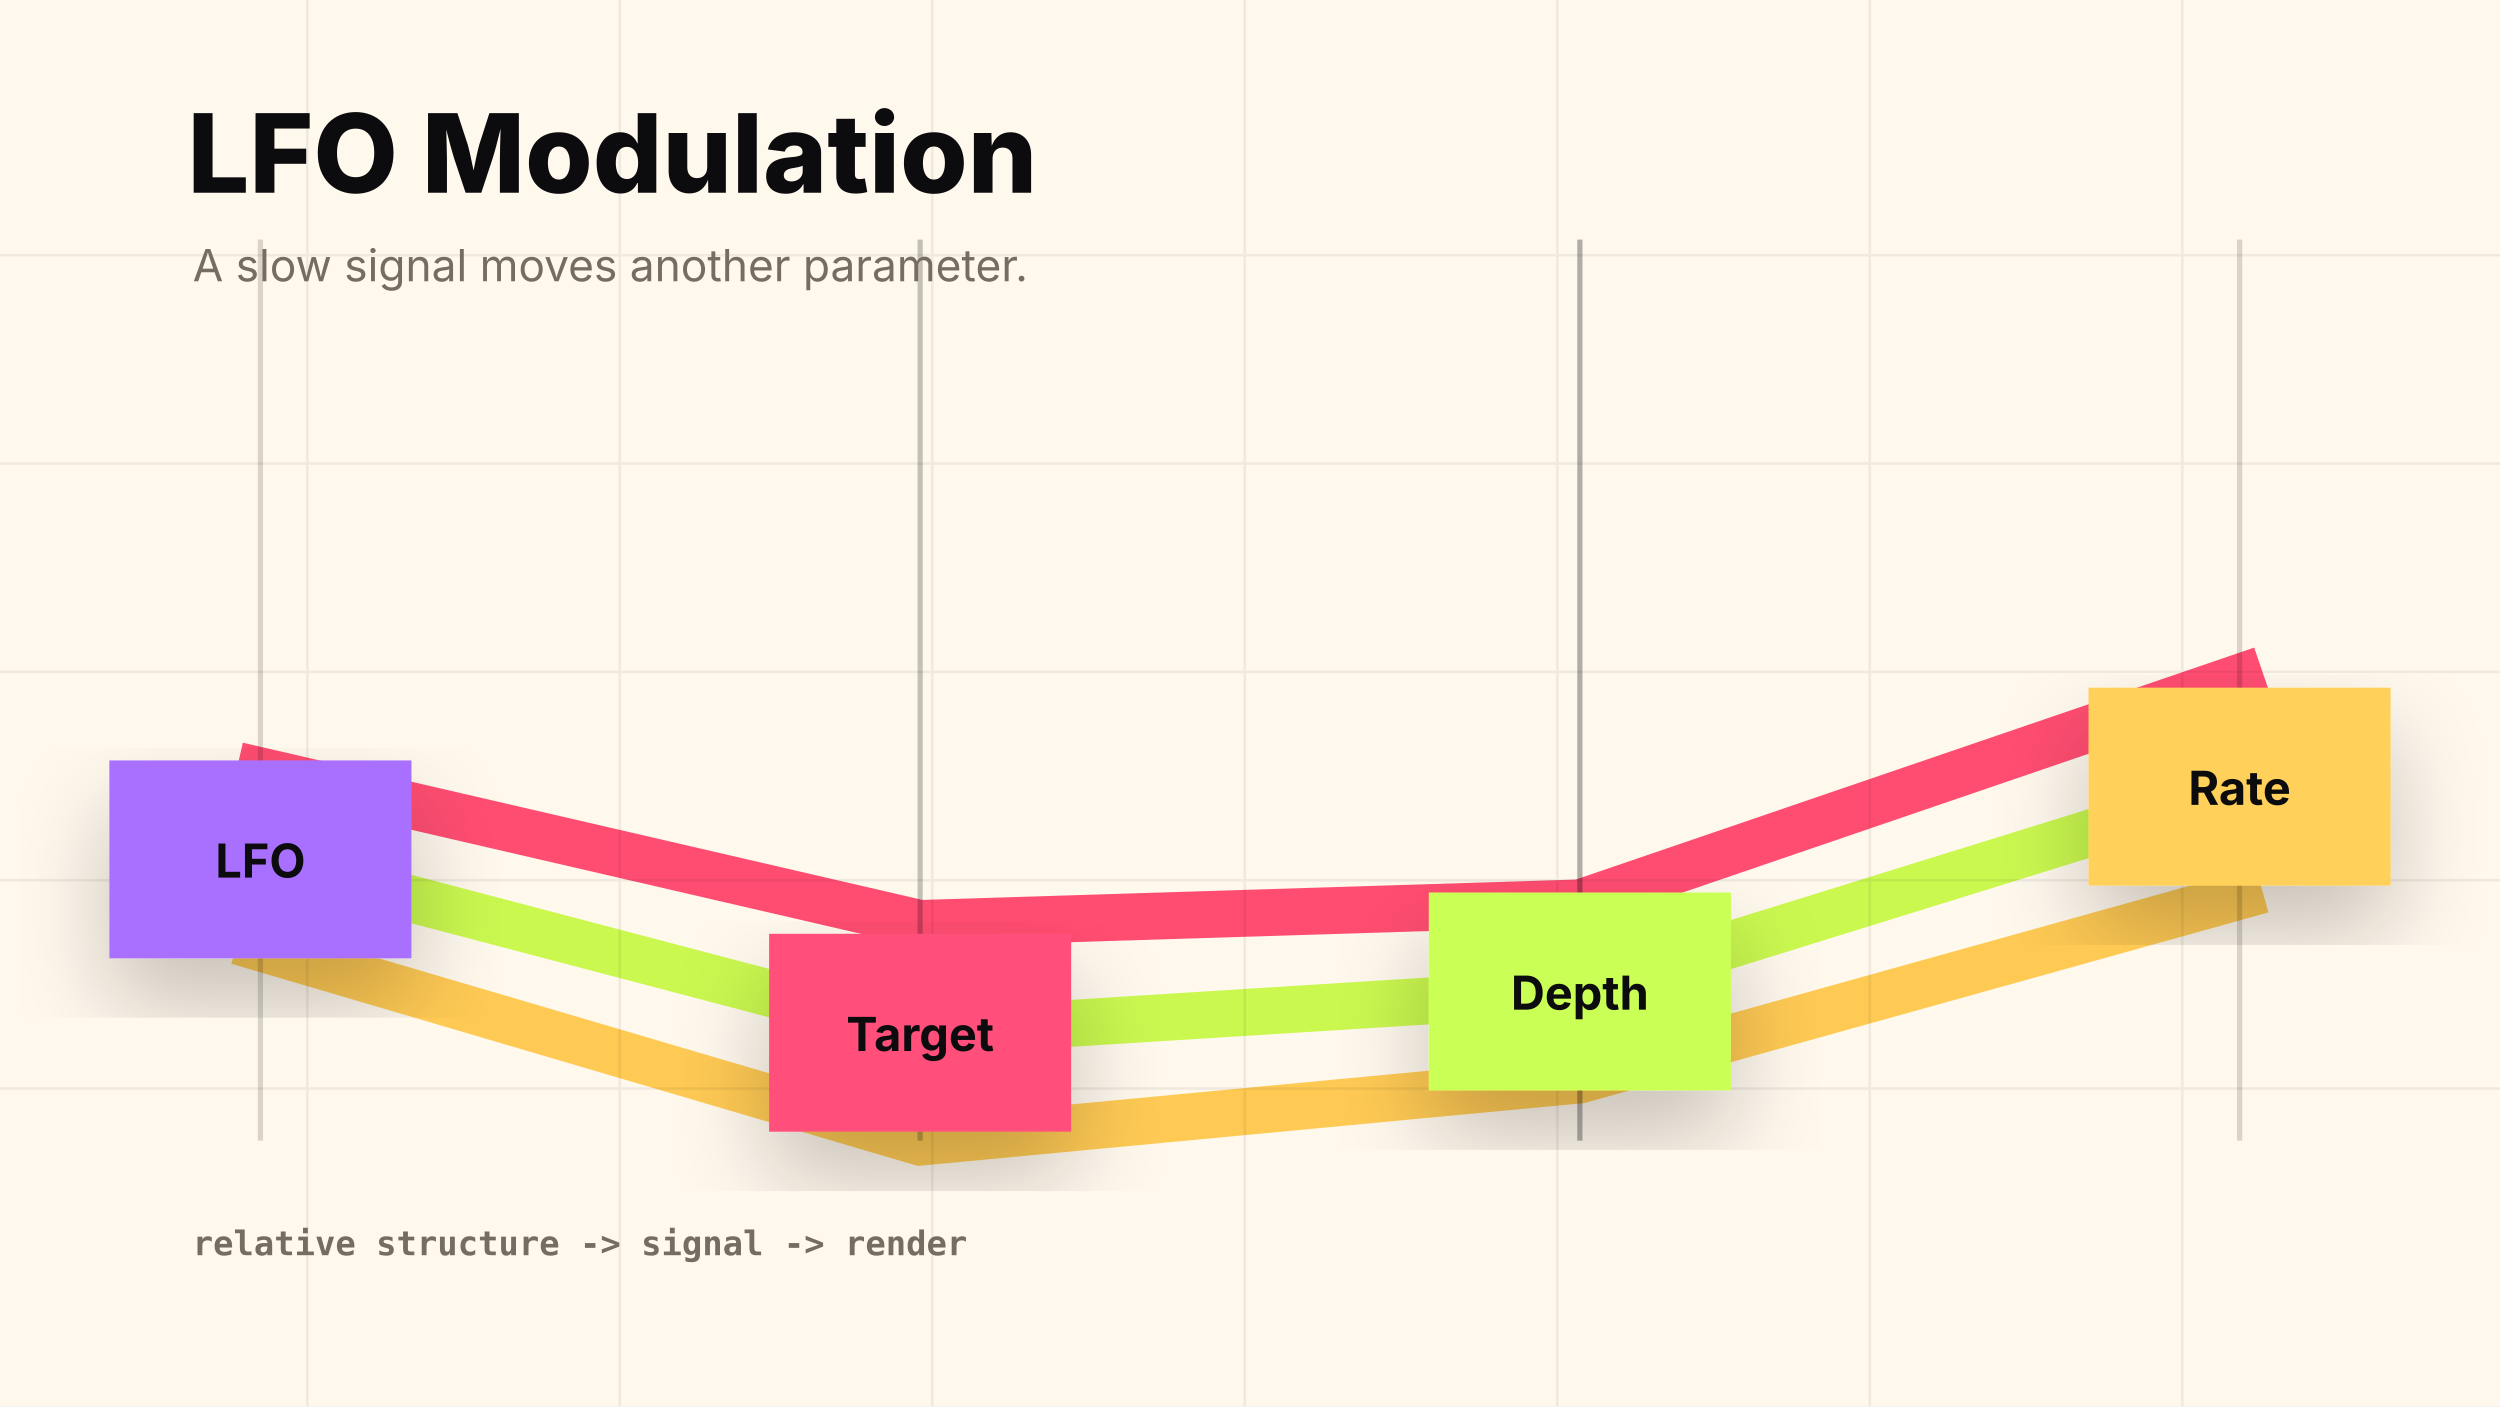
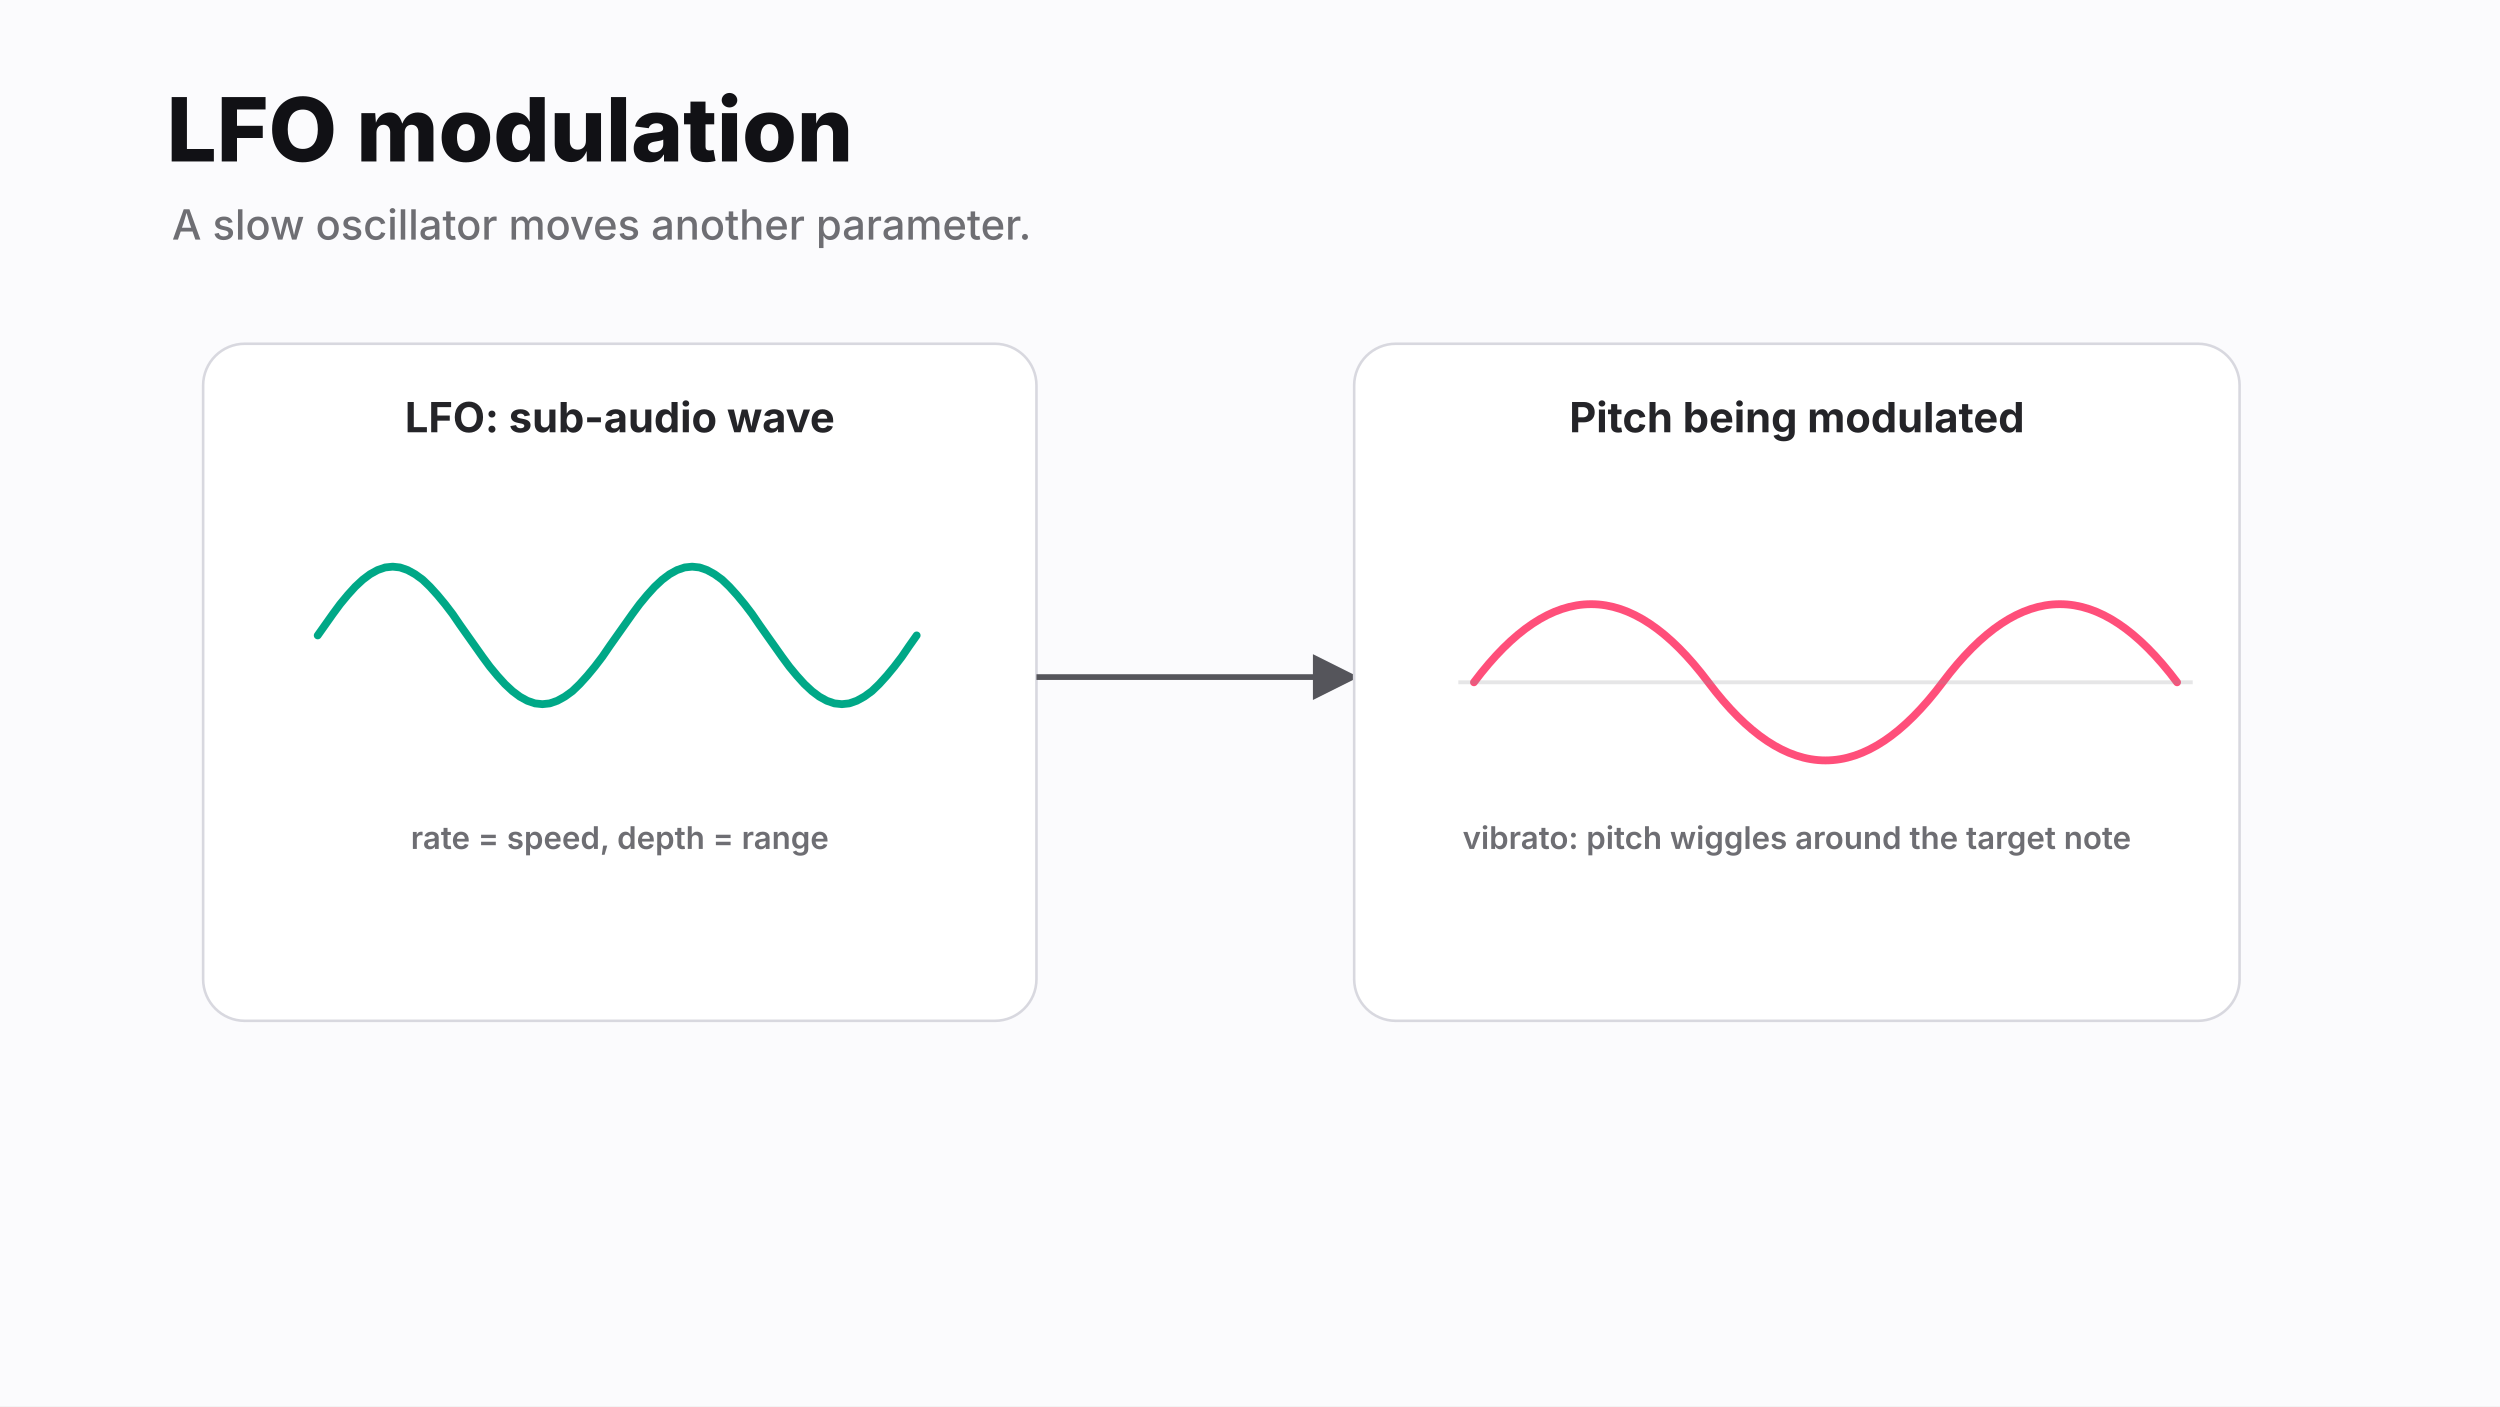
<svg xmlns="http://www.w3.org/2000/svg" viewBox="0 0 960 540" role="img" aria-labelledby="title desc">
+   <defs>
+     <marker id="arrow" viewBox="0 0 10 10" refX="9" refY="5" markerWidth="8" markerHeight="8" orient="auto">
+       <path d="M 0 0 L 10 5 L 0 10 Z" fill="context-stroke" />
+     </marker>
+   </defs>
  <style>
-   :root{color-scheme:light dark}.bg{fill:#fff8ed}.grid{stroke:#0c0b0d;stroke-opacity:.06}.ink{fill:#0c0b0d}.muted{fill:#756c62}.rail{fill:none;stroke-linecap:square;stroke-width:18;mix-blend-mode:multiply}.r0{stroke:#ff4f7a}.r1{stroke:#caff55}.r2{stroke:#ffd05a}.tick{fill:#0c0b0d}.node rect{filter:url(#soft)}.node text{fill:#0c0b0d;font:700 18px ui-sans-serif,-apple-system,BlinkMacSystemFont,'Segoe UI',sans-serif;text-anchor:middle}.mono{font:600 13px ui-monospace,SFMono-Regular,Menlo,monospace}@media(prefers-color-scheme:dark){.bg{fill:#08070a}.grid{stroke:#fff8ed;stroke-opacity:.07}.ink{fill:#fff8ed}.muted{fill:#b5aca1}.rail{mix-blend-mode:screen;opacity:.88}.tick{fill:#fff8ed}.node text{fill:#08070a}}
+ :root{color-scheme:light dark}.bg{fill:#fbfbfd}.panel{fill:#fff;stroke:#d8d8df}.soft{fill:#f2f2f7}.ink{fill:#17171b}.muted{fill:#6e6e73}.label{fill:#242428;font:650 16px -apple-system,BlinkMacSystemFont,"SF Pro Text","Segoe UI",sans-serif}.small{fill:#6e6e73;font:600 12px -apple-system,BlinkMacSystemFont,"SF Pro Text","Segoe UI",sans-serif}.title{fill:#111115;font:760 34px -apple-system,BlinkMacSystemFont,"SF Pro Display","Segoe UI",sans-serif}.desc{fill:#6e6e73;font:500 16px -apple-system,BlinkMacSystemFont,"SF Pro Text","Segoe UI",sans-serif}.mono{fill:#55555b;font:650 13px ui-monospace,SFMono-Regular,Menlo,monospace}.axis{stroke:#8e8e93;stroke-width:1.5}.arrow{stroke:#55555b;stroke-width:2.2;fill:none;marker-end:url(#arrow)}.line{fill:none;stroke:#17171b;stroke-width:3;stroke-linecap:round;stroke-linejoin:round}.hot{stroke:#ff4f7a}.mint{stroke:#00a887}.gold{stroke:#c78800}.violet{stroke:#8e6bff}.hotf{fill:#ff4f7a}.mintf{fill:#00a887}.goldf{fill:#f2a900}.violetf{fill:#8e6bff}.darkf{fill:#242428}.lightf{fill:#fff}.fade{opacity:.22}.fillHot{fill:#ff4f7a;opacity:.12}.fillMint{fill:#00a887;opacity:.13}.fillGold{fill:#f2a900;opacity:.16}.fillViolet{fill:#8e6bff;opacity:.13}.mid{text-anchor:middle}.right{text-anchor:end}@media(prefers-color-scheme:dark){.bg{fill:#08090d}.panel{fill:#121319;stroke:#2d2e36}.soft{fill:#1b1c23}.ink,.title{fill:#f5f5f7}.muted,.desc,.small,.mono{fill:#a1a1aa}.label{fill:#f1f1f4}.axis{stroke:#696a73}.arrow{stroke:#bbbcc6}.line{stroke:#f5f5f7}.darkf{fill:#f5f5f7}.lightf{fill:#121319}}
</style>
-   <defs>
-     <filter id="soft" x="-30%" y="-30%" width="160%" height="160%">
-       <feDropShadow dx="0" dy="18" stdDeviation="18" flood-color="#000" flood-opacity=".22" />
-     </filter>
-   </defs>
  <rect class="bg" width="960" height="540" />
-   <path class="grid" d="M0 98H960M0 178H960M0 258H960M0 338H960M0 418H960M118 0V540M238 0V540M358 0V540M478 0V540M598 0V540M718 0V540M838 0V540" />
-   <rect class="tick" x="99" y="92" width="2" height="346" opacity="0.16" />
-   <rect class="tick" x="352.333" y="92" width="2" height="346" opacity="0.24" />
-   <rect class="tick" x="605.667" y="92" width="2" height="346" opacity="0.32" />
-   <rect class="tick" x="859" y="92" width="2" height="346" opacity="0.16" />
-   <text class="ink" x="72" y="74" font-family="ui-sans-serif,-apple-system,BlinkMacSystemFont,'Segoe UI',sans-serif" font-size="42" font-weight="760">LFO Modulation</text>
-   <text class="muted" x="74" y="108" font-family="ui-sans-serif,-apple-system,BlinkMacSystemFont,'Segoe UI',sans-serif" font-size="17">A slow signal moves another parameter.</text>
-   <text class="muted mono" x="74" y="482">relative structure -&gt; signal -&gt; render</text>
-   <path class="rail r0" d="M 100.0 296.0 L 353.3 354.6 L 606.7 346.7 L 860.0 260.1" />
-   <path class="rail r1" d="M 100.0 330.0 L 353.3 396.6 L 606.7 380.7 L 860.0 302.1" />
-   <path class="rail r2" d="M 100.0 364.0 L 353.3 438.6 L 606.7 414.7 L 860.0 344.1" />
-   <g class="node" transform="translate(42 292)">
-     <rect fill="#a970ff" width="116" height="76" />
-     <text x="58" y="45">LFO</text>
-   </g>
-   <g class="node" transform="translate(295.3333 358.5716)">
-     <rect fill="#ff4f7a" width="116" height="76" />
-     <text x="58" y="45">Target</text>
-   </g>
-   <g class="node" transform="translate(548.6667 342.7176)">
-     <rect fill="#caff55" width="116" height="76" />
-     <text x="58" y="45">Depth</text>
-   </g>
-   <g class="node" transform="translate(802 264.0675)">
-     <rect fill="#ffd05a" width="116" height="76" />
-     <text x="58" y="45">Rate</text>
-   </g>
+   <text class="title" x="64" y="62">LFO modulation</text>
+   <text class="desc" x="66" y="92">A slow oscillator moves another parameter.</text>
+   <rect class="panel" x="78" y="132" width="320" height="260" rx="16" />
+   <text class="label mid" x="238" y="166">LFO: sub-audio wave</text>
+   <path class="line mint" d="M 122 244 L 124.9 239.9 L 127.8 235.8 L 130.6 232 L 133.5 228.5 L 136.4 225.3 L 139.3 222.6 L 142.1 220.5 L 145 218.9 L 147.9 217.9 L 150.8 217.6 L 153.6 217.9 L 156.5 218.9 L 159.4 220.5 L 162.3 222.6 L 165.1 225.3 L 168 228.5 L 170.9 232 L 173.8 235.8 L 176.6 239.9 L 179.5 244 L 182.4 248.1 L 185.3 252.2 L 188.1 256 L 191 259.5 L 193.9 262.7 L 196.8 265.4 L 199.6 267.5 L 202.5 269.1 L 205.4 270.1 L 208.3 270.4 L 211.1 270.1 L 214 269.1 L 216.9 267.5 L 219.8 265.4 L 222.6 262.7 L 225.5 259.5 L 228.4 256 L 231.3 252.2 L 234.1 248.1 L 237 244 L 239.9 239.9 L 242.8 235.8 L 245.6 232 L 248.5 228.5 L 251.4 225.3 L 254.3 222.6 L 257.1 220.5 L 260 218.9 L 262.9 217.9 L 265.8 217.6 L 268.6 217.9 L 271.5 218.9 L 274.4 220.5 L 277.3 222.6 L 280.1 225.3 L 283 228.5 L 285.9 232 L 288.8 235.8 L 291.6 239.9 L 294.5 244 L 297.4 248.1 L 300.3 252.2 L 303.1 256 L 306 259.5 L 308.9 262.7 L 311.8 265.4 L 314.6 267.5 L 317.5 269.1 L 320.4 270.1 L 323.3 270.4 L 326.1 270.1 L 329 269.1 L 331.9 267.5 L 334.8 265.4 L 337.6 262.7 L 340.5 259.5 L 343.4 256 L 346.3 252.2 L 349.1 248.1 L 352 244" />
+   <text class="small mid" x="238" y="326">rate = speed, depth = range</text>
+   <line class="arrow" x1="398" y1="260" x2="520" y2="260" />
+   <rect class="panel" x="520" y="132" width="340" height="260" rx="16" />
+   <text class="label mid" x="690" y="166">Pitch being modulated</text>
+   <path class="line hot" d="M 566 262 C 596 222 626 222 656 262 C 686 302 716 302 746 262 C 776 222 806 222 836 262" />
+   <line class="axis fade" x1="560" y1="262" x2="842" y2="262" />
+   <text class="small mid" x="690" y="326">vibrato: pitch wiggles around the target note</text>
</svg>
